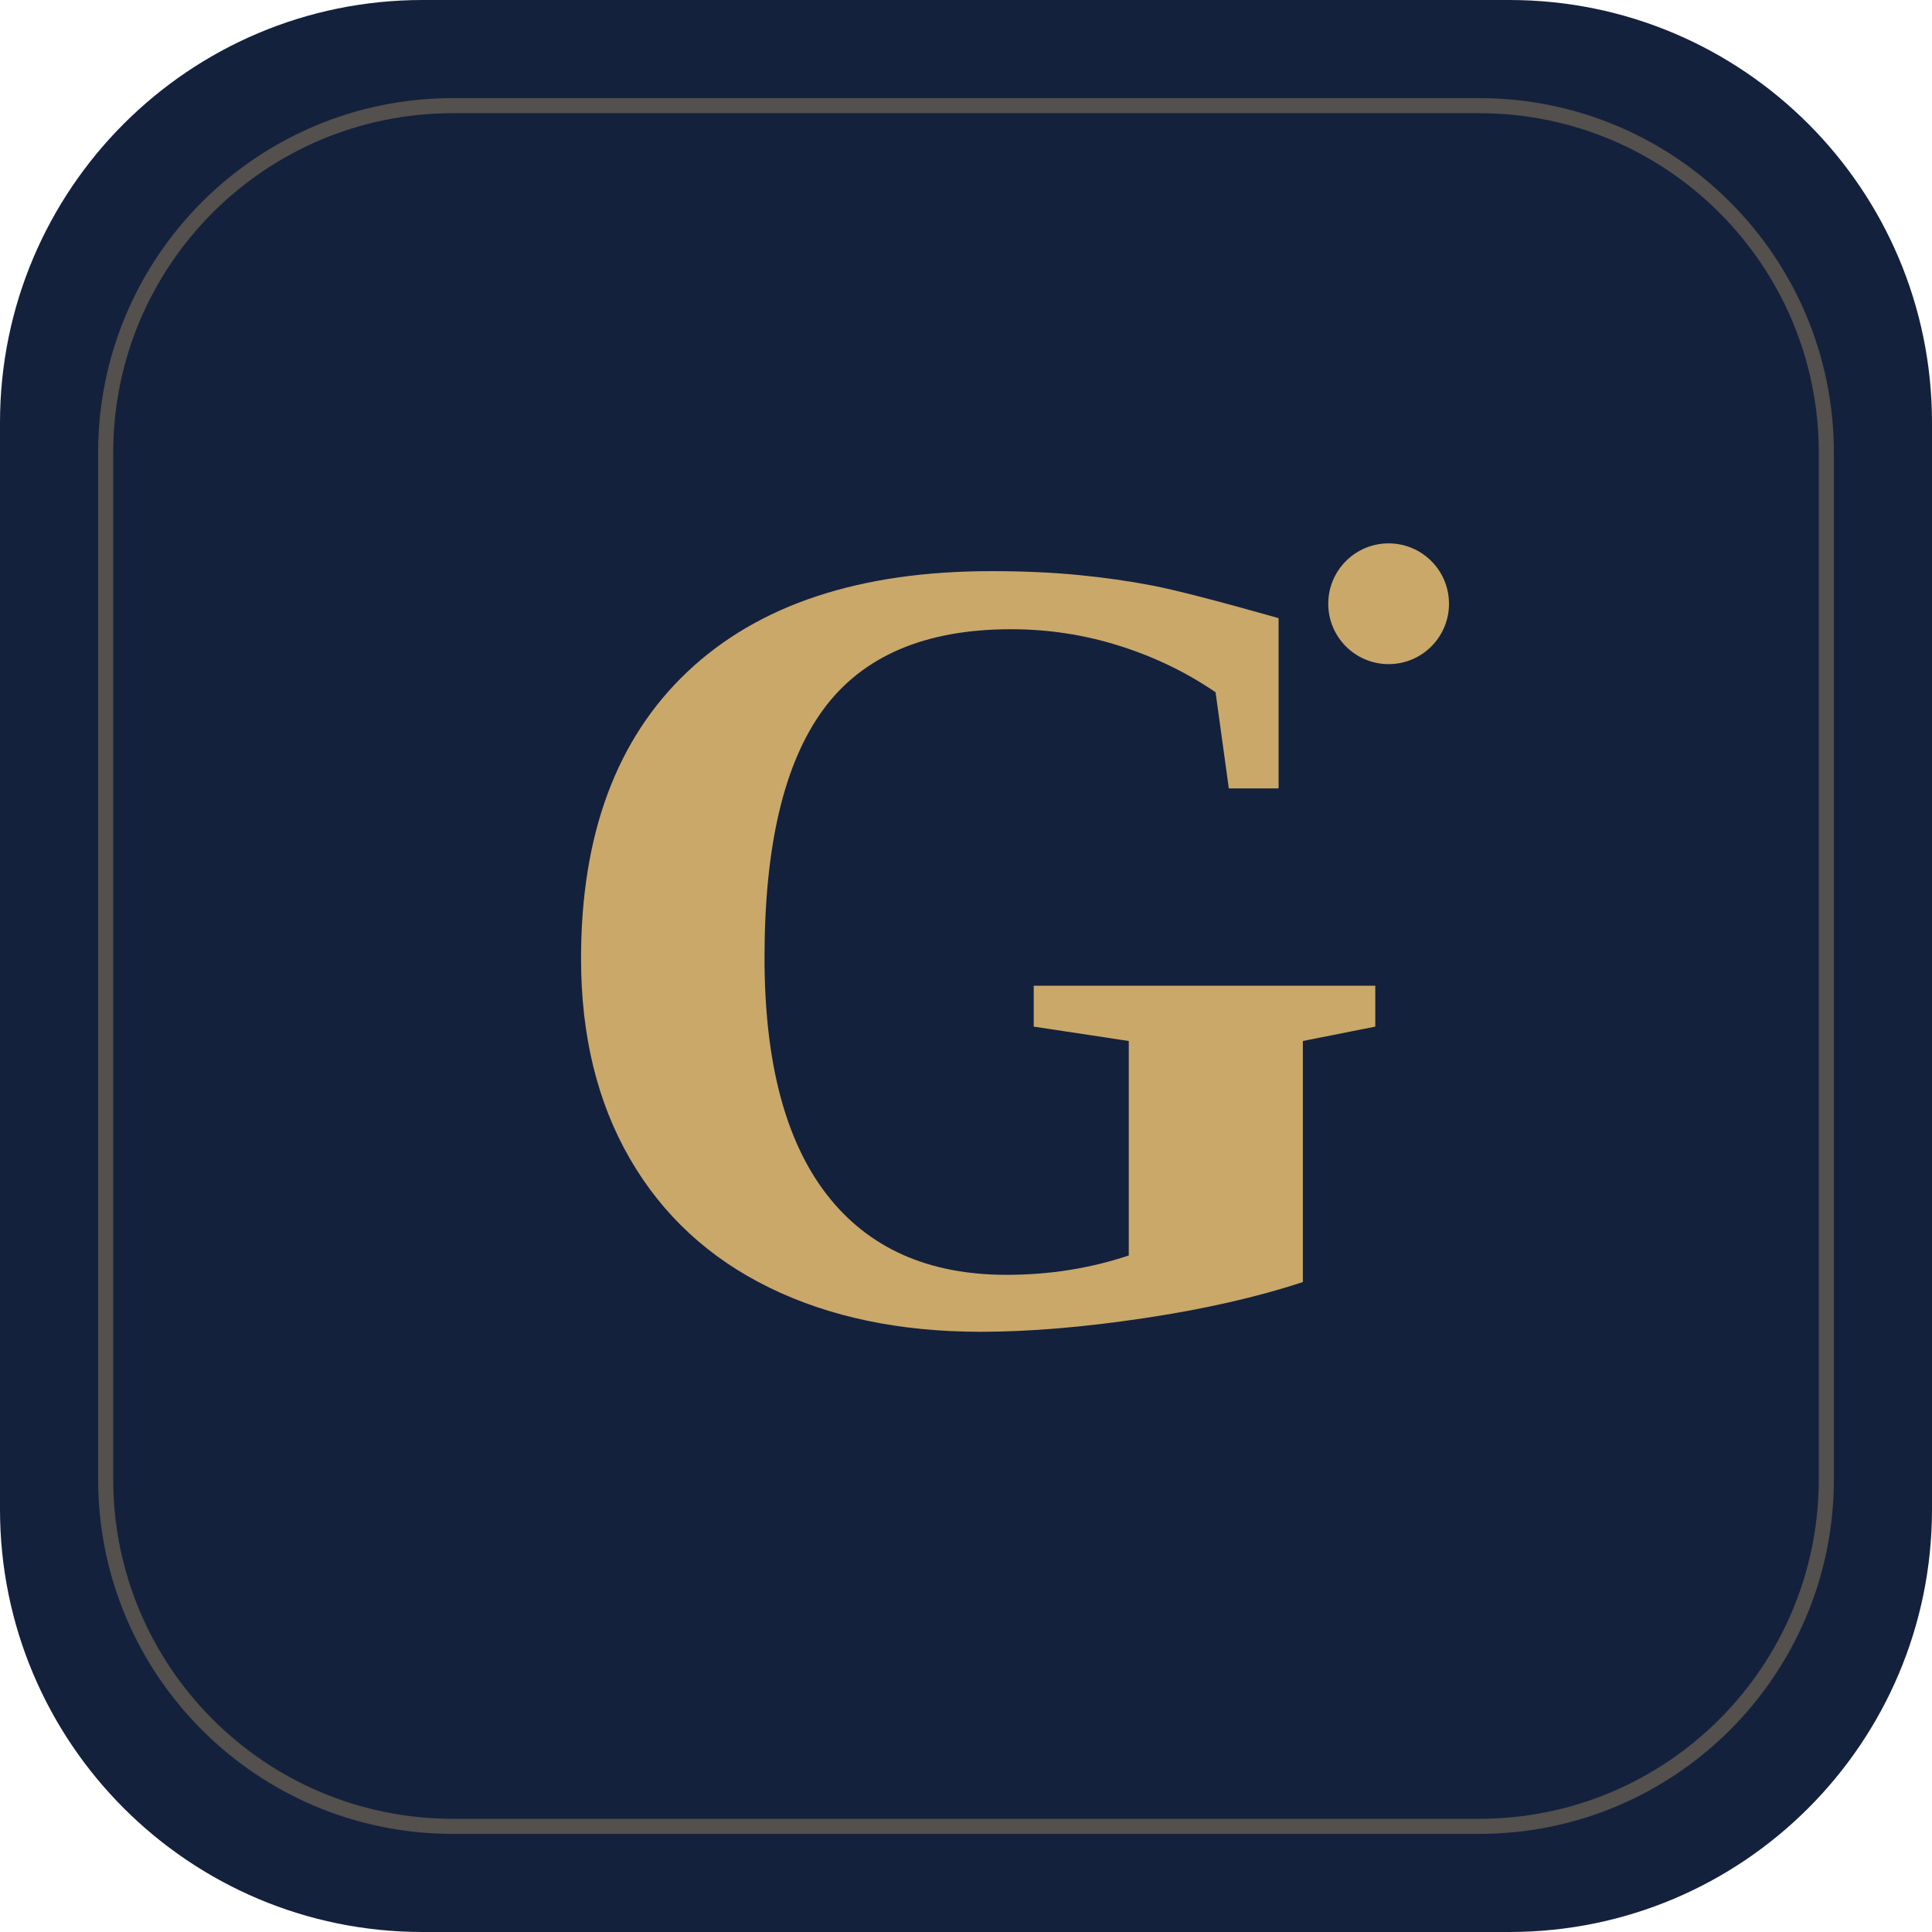
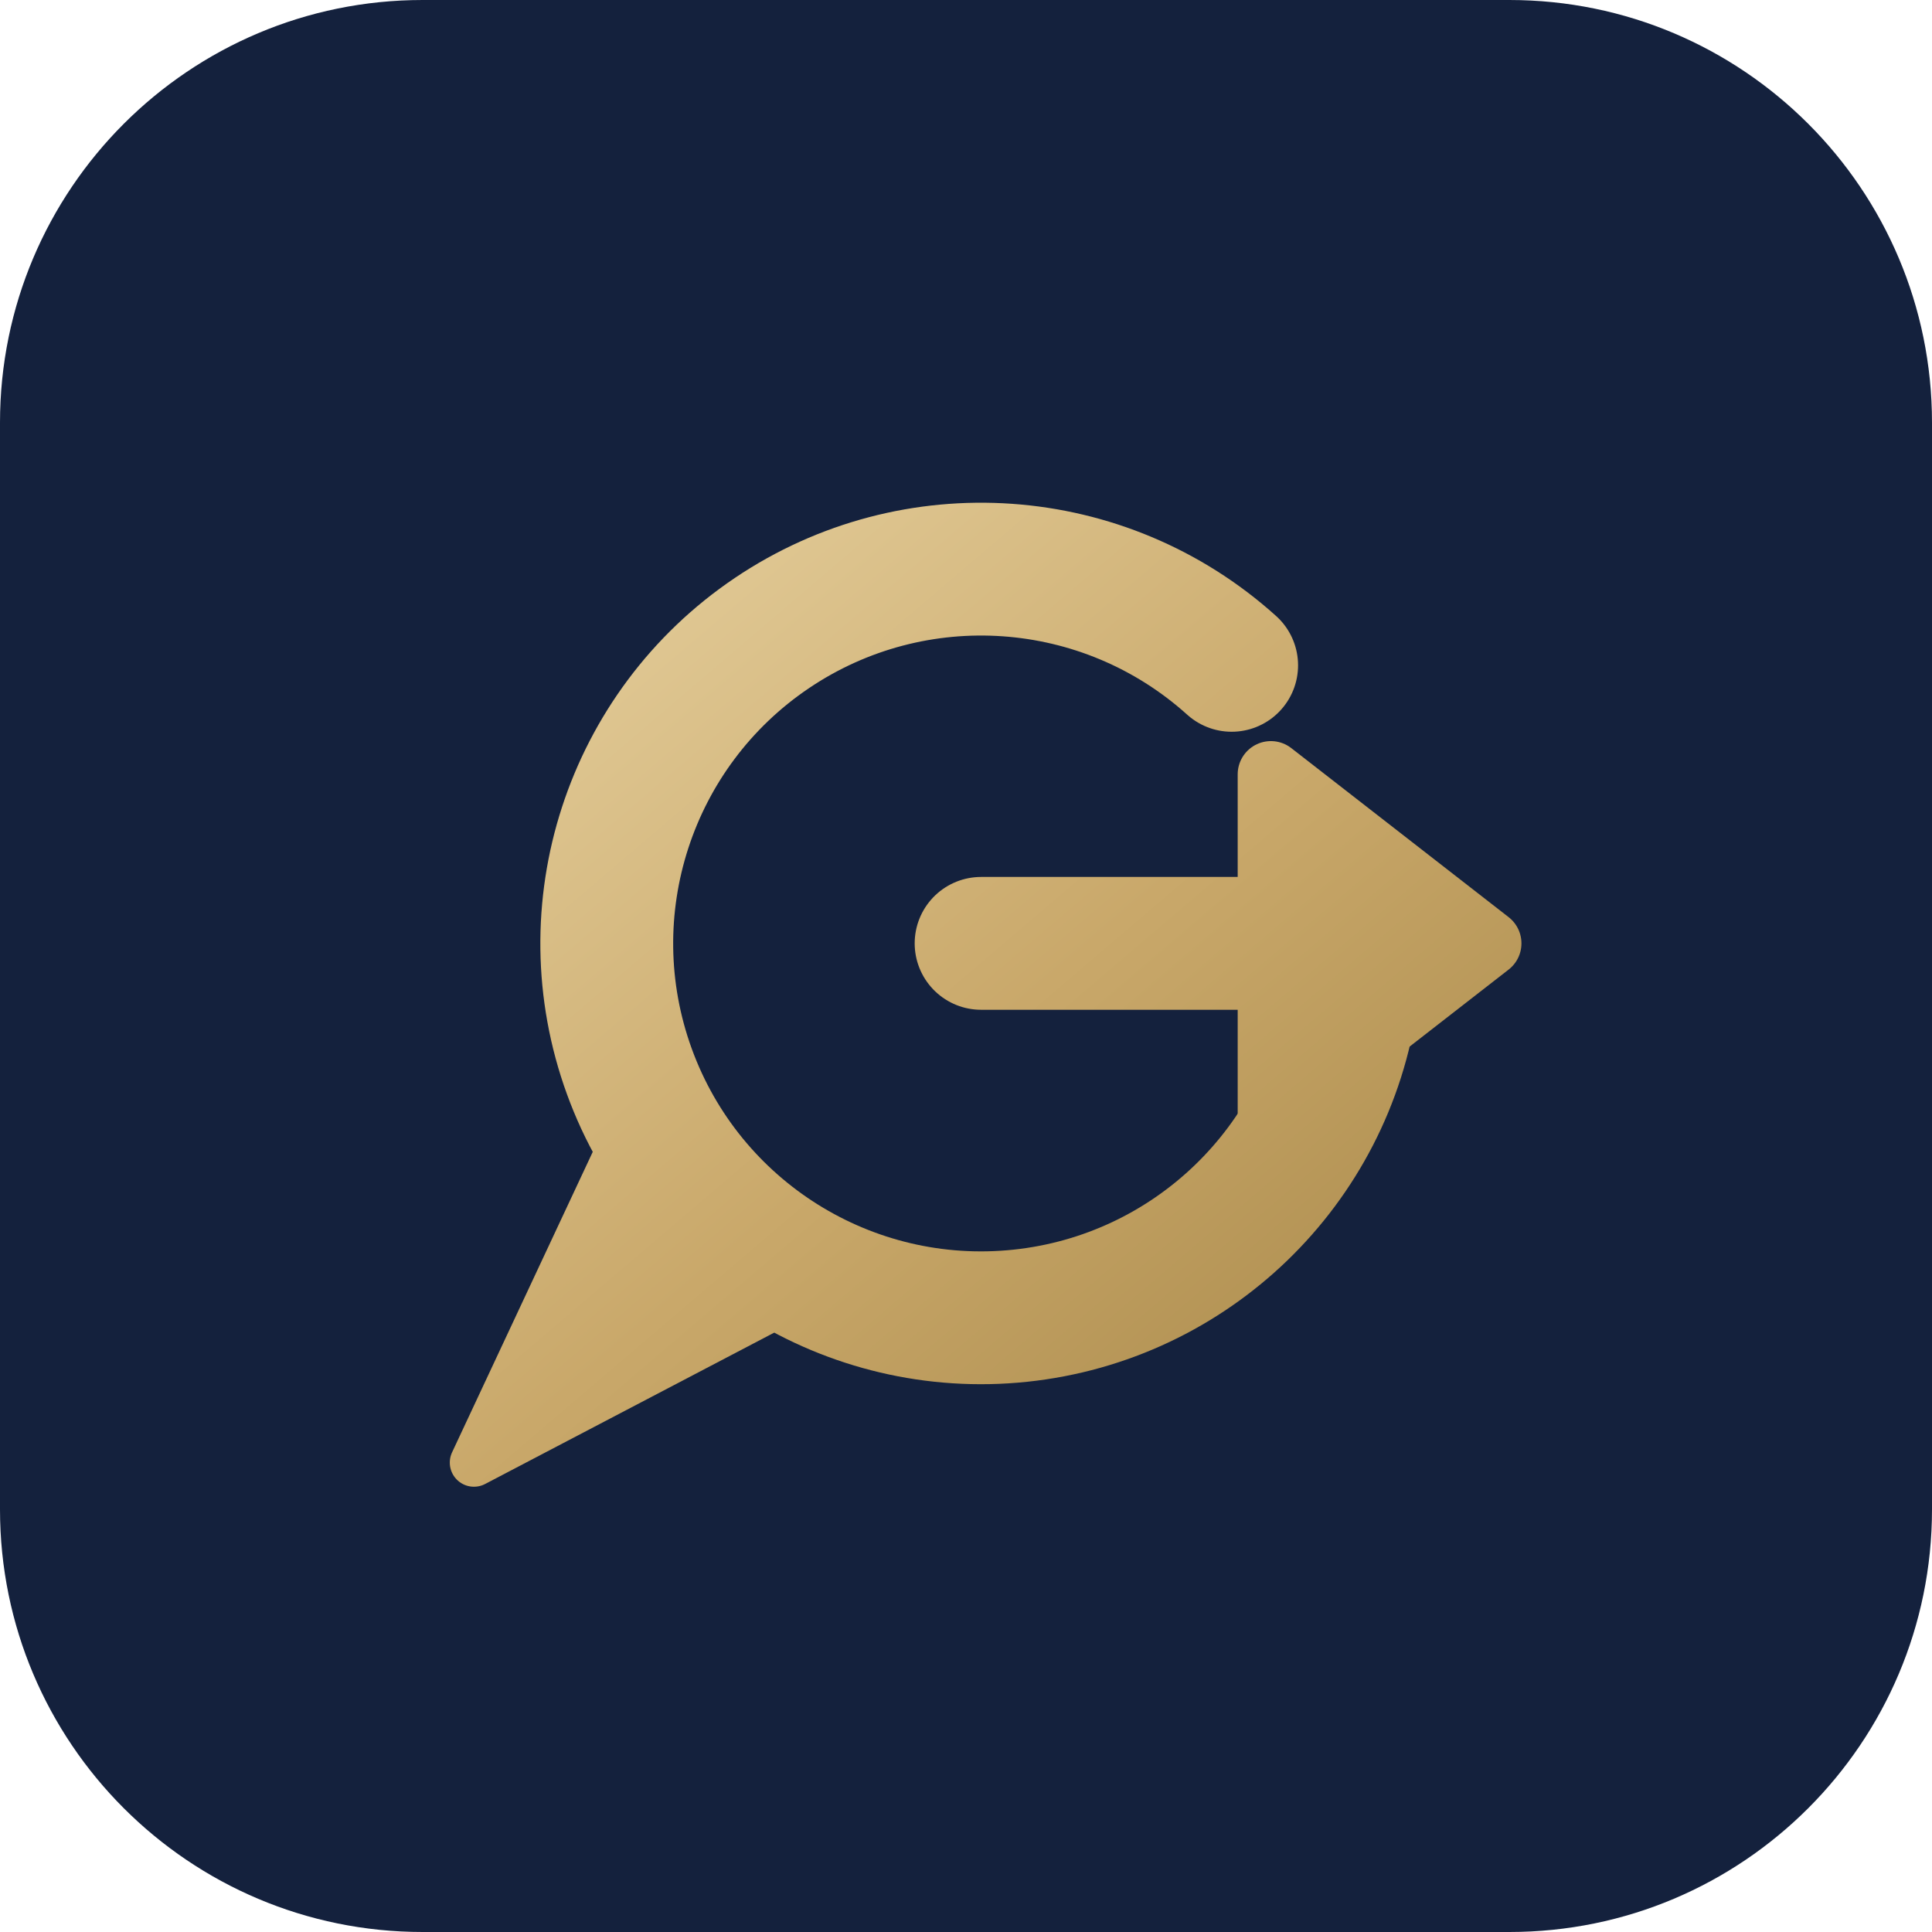
<svg xmlns="http://www.w3.org/2000/svg" viewBox="0 0 512 512">
+   <defs>
+     <linearGradient id="g" gradientUnits="userSpaceOnUse" x1="110" y1="90" x2="400" y2="430">
+       <stop offset="0" stop-color="#E8D3A2" />
+       <stop offset="0.55" stop-color="#C9A86A" />
+       <stop offset="1" stop-color="#A9894A" />
+     </linearGradient>
+   </defs>
  <rect width="512" height="512" rx="112" fill="#14213D" />
-   <rect x="28" y="28" width="456" height="456" rx="92" fill="none" stroke="#C9A86A" stroke-opacity=".35" stroke-width="4" />
-   <text x="256" y="350" text-anchor="middle" font-family="'Playfair Display', Georgia, 'Times New Roman', serif" font-size="300" font-weight="600" fill="#C9A86A">G</text>
-   <circle cx="368" cy="160" r="16" fill="#C9A86A" />
+   <g transform="translate(260 250) scale(0.8) translate(-256 -256)">
+     <path d="M339.0 163.9A124 124 0 1 0 378.8 273.3" fill="none" stroke="url(#g)" stroke-width="44" stroke-linecap="round" />
+     <path d="M256 256H380" fill="none" stroke="url(#g)" stroke-width="44" stroke-linecap="round" />
+     <path d="M352 200L424 256L352 312Z" fill="url(#g)" stroke="url(#g)" stroke-width="22" stroke-linejoin="round" />
+     <path d="M194.0 372.5L88 428L139.5 318.0Z" fill="url(#g)" stroke="url(#g)" stroke-width="16" stroke-linejoin="round" />
+   </g>
</svg>
